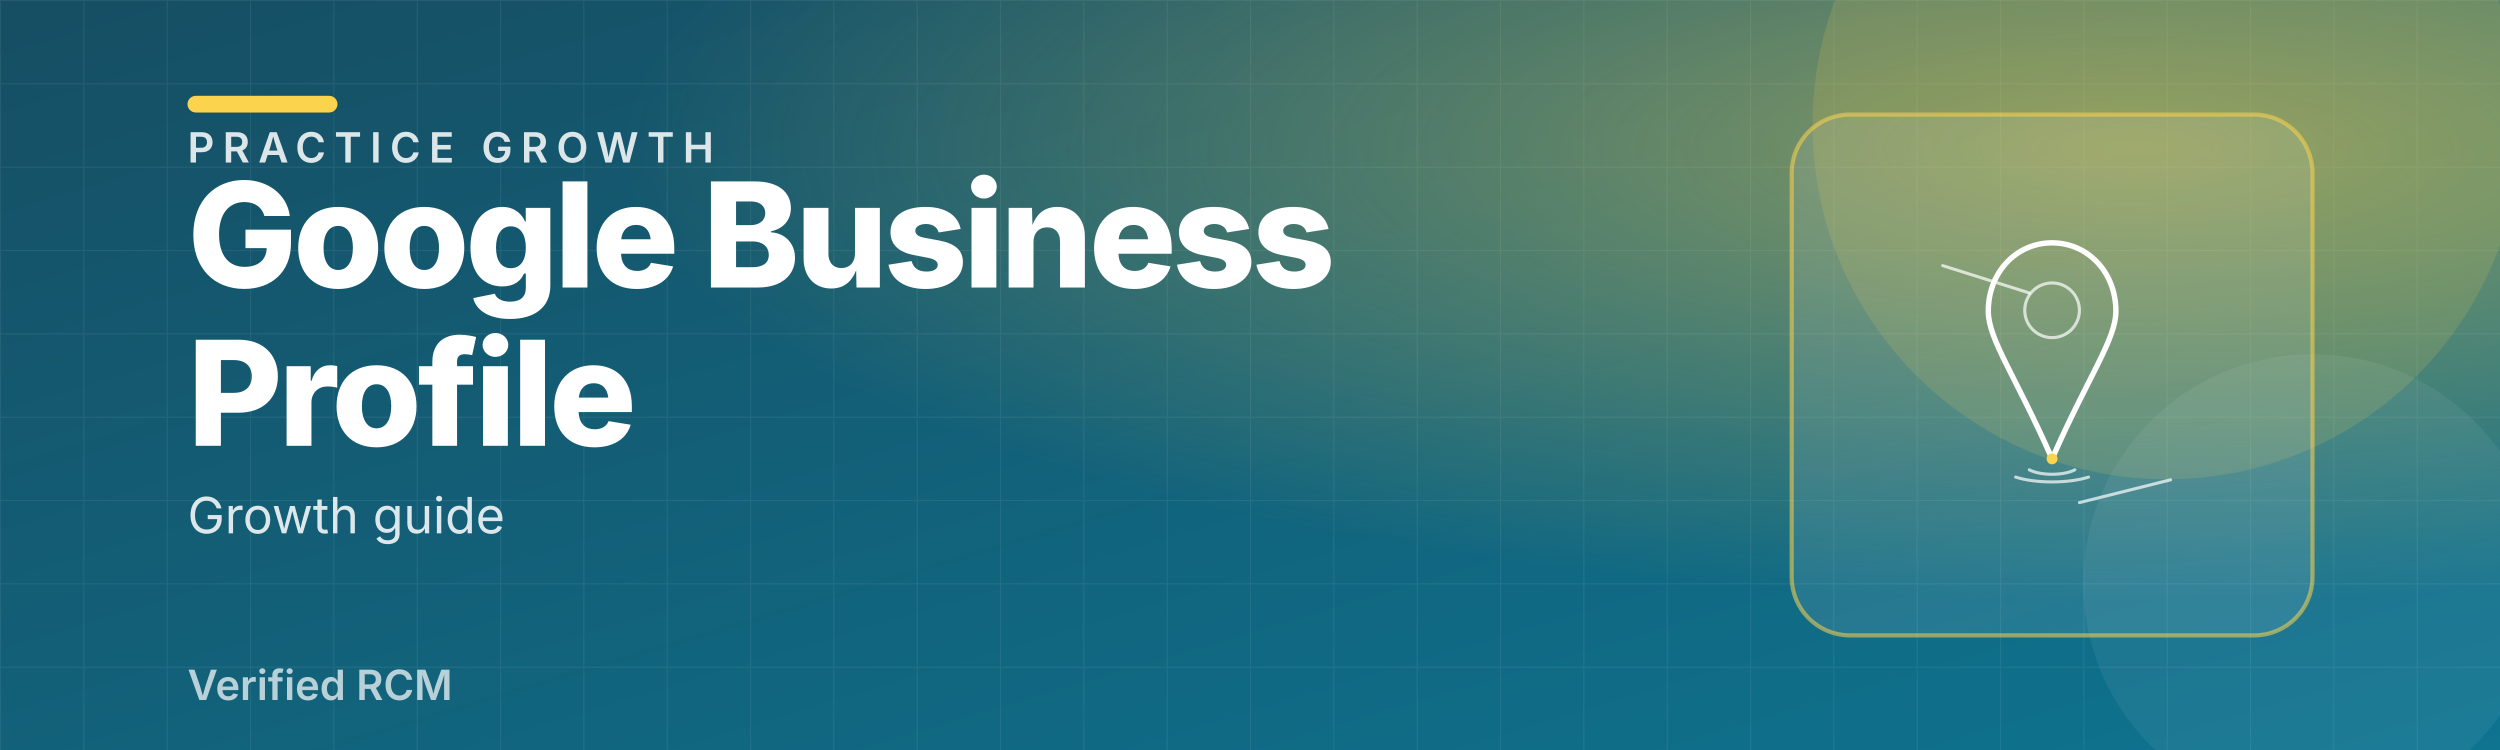
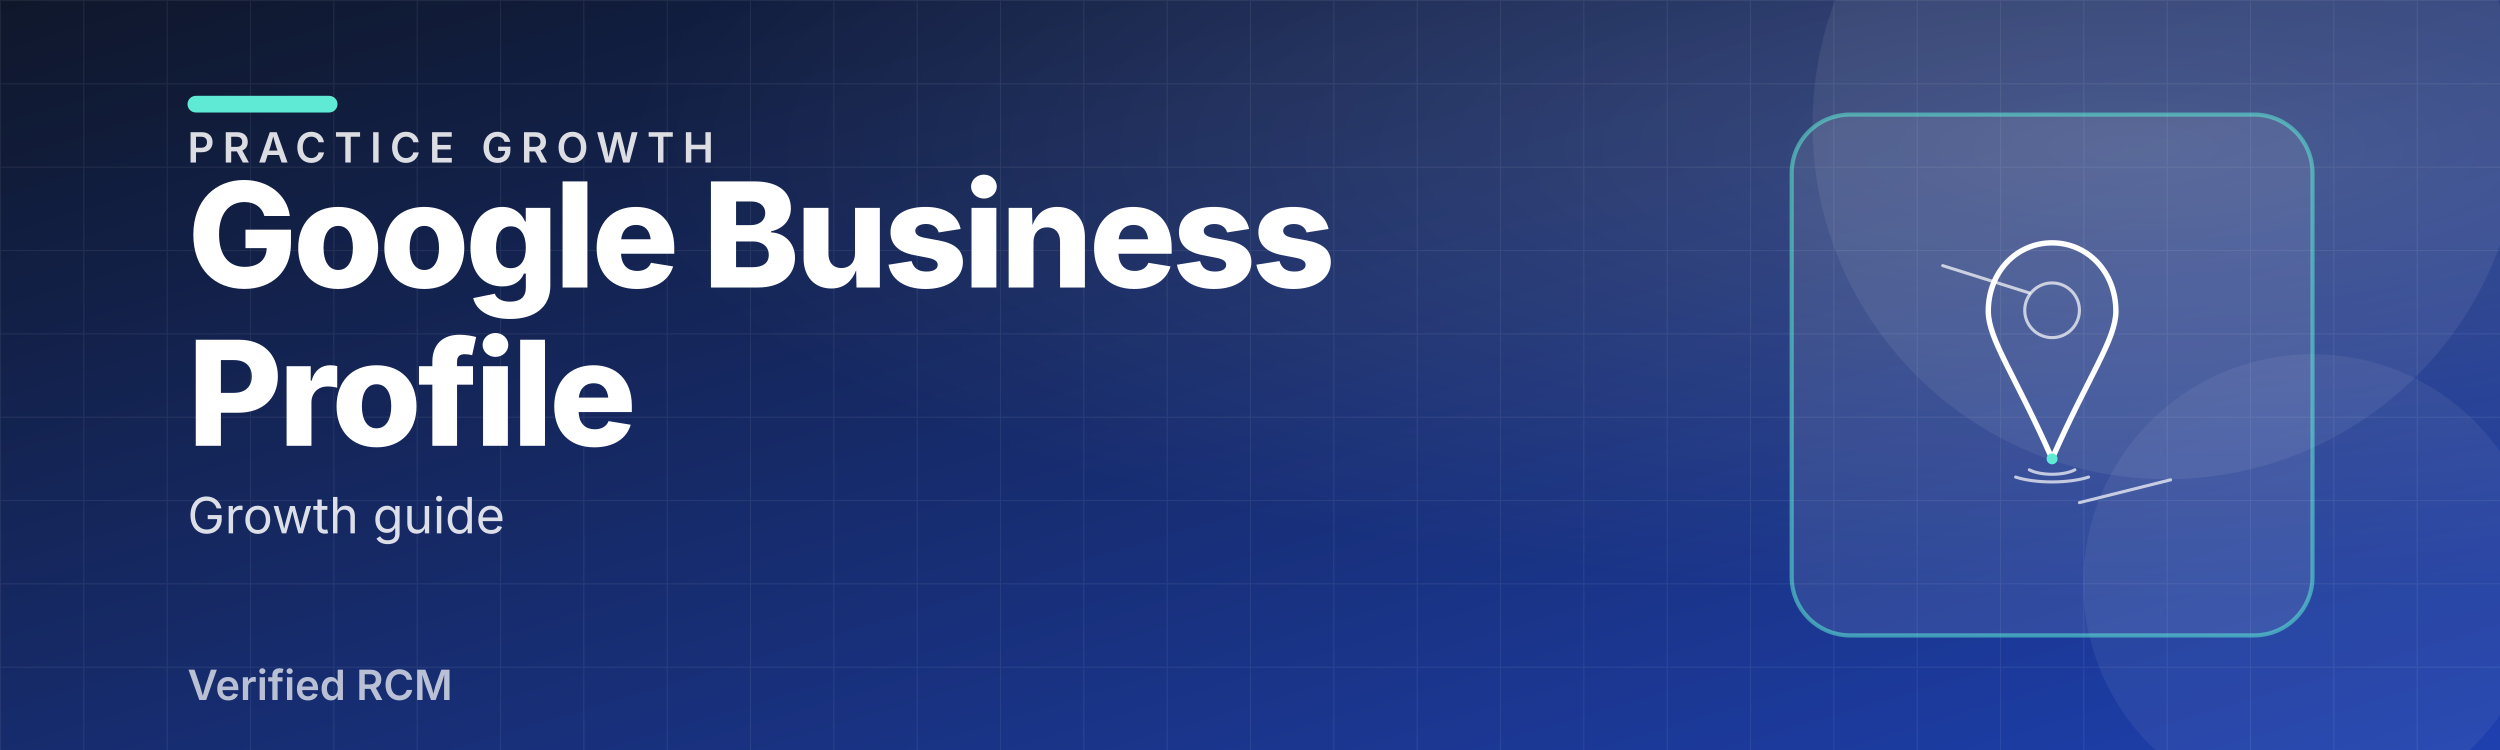
<svg xmlns="http://www.w3.org/2000/svg" width="1200" height="360" viewBox="0 0 1200 360" role="img" aria-label="Google Business Profile, Growth guide">
  <defs>
    <linearGradient id="bggooglebusinessprofile" x1="0" y1="0" x2="1" y2="1">
-       <stop offset="0" stop-color="#164e63" />
-       <stop offset="1" stop-color="#0e7490" />
+       <stop offset="0" stop-color="#0f172a" />
+       <stop offset="1" stop-color="#1e40af" />
    </linearGradient>
    <radialGradient id="glgooglebusinessprofile" cx="0.85" cy="0.2" r="0.6">
-       <stop offset="0" stop-color="#fcd34d" stop-opacity="0.5" />
-       <stop offset="1" stop-color="#fcd34d" stop-opacity="0" />
+       <stop offset="0" stop-color="#ffffff" stop-opacity="0.16" />
+       <stop offset="1" stop-color="#ffffff" stop-opacity="0" />
    </radialGradient>
    <pattern id="grgooglebusinessprofile" width="40" height="40" patternUnits="userSpaceOnUse">
      <path d="M40 0H0V40" fill="none" stroke="#ffffff" stroke-opacity="0.07" stroke-width="1" />
    </pattern>
    <clipPath id="cpgooglebusinessprofile">
      <rect x="860" y="55" width="250" height="250" rx="28" />
    </clipPath>
  </defs>
  <rect width="1200" height="360" fill="url(#bggooglebusinessprofile)" />
  <rect width="1200" height="360" fill="url(#grgooglebusinessprofile)" />
  <rect width="1200" height="360" fill="url(#glgooglebusinessprofile)" />
-   <circle cx="1040" cy="60" r="170" fill="#fcd34d" fill-opacity="0.14" />
+   <circle cx="1040" cy="60" r="170" fill="#ffffff" fill-opacity="0.07" />
  <circle cx="1110" cy="280" r="110" fill="#ffffff" fill-opacity="0.06" />
-   <rect x="860" y="55" width="250" height="250" rx="28" fill="#ffffff" fill-opacity="0.09" stroke="#fcd34d" stroke-opacity="0.55" stroke-width="2" />
+   <rect x="860" y="55" width="250" height="250" rx="28" fill="#ffffff" fill-opacity="0.09" stroke="#5eead4" stroke-opacity="0.55" stroke-width="2" />
  <g clip-path="url(#cpgooglebusinessprofile)">
    <g transform="translate(880 75) scale(0.4375)">
      <path d="M120,120 L215,150" stroke="#ffffff" stroke-opacity=".7" stroke-width="3.40" stroke-linecap="round" stroke-linejoin="round" fill="none" />
      <path d="M270,380 L370,355" stroke="#ffffff" stroke-opacity=".7" stroke-width="3.40" stroke-linecap="round" stroke-linejoin="round" fill="none" />
      <path d="M200,352 A55,17 0 0,0 280,352" stroke="#ffffff" stroke-opacity=".7" stroke-width="3.40" stroke-linecap="round" stroke-linejoin="round" fill="none" />
      <path d="M215,344 A30,11 0 0,0 265,344" stroke="#ffffff" stroke-opacity=".7" stroke-width="3.40" stroke-linecap="round" stroke-linejoin="round" fill="none" />
      <path d="M170,170 C170,127 201,95 240,95 C279,95 310,127 310,170 C310,201 280,241 240,332 C200,241 170,201 170,170 Z" stroke="#ffffff" stroke-width="5.95" stroke-linecap="round" stroke-linejoin="round" fill="none" />
      <circle cx="240" cy="169" r="30" stroke="#ffffff" stroke-opacity=".7" stroke-width="3.40" fill="none" />
-       <circle cx="240" cy="332" r="6" fill="#fcd34d" />
+       <circle cx="240" cy="332" r="6" fill="#5eead4" />
    </g>
  </g>
-   <rect x="90" y="46" width="72" height="8" rx="4" fill="#fcd34d" />
+   <rect x="90" y="46" width="72" height="8" rx="4" fill="#5eead4" />
  <text x="90" y="78" font-family="Inter, 'Segoe UI', Helvetica, Arial, sans-serif" font-size="20" font-weight="600" fill="#ffffff" fill-opacity="0.85" letter-spacing="4">PRACTICE GROWTH</text>
  <text x="90" y="138" font-family="Inter, 'Segoe UI', Helvetica, Arial, sans-serif" font-size="70" font-weight="800" fill="#ffffff" letter-spacing="-2">Google Business</text>
  <text x="90" y="214" font-family="Inter, 'Segoe UI', Helvetica, Arial, sans-serif" font-size="70" font-weight="800" fill="#ffffff" letter-spacing="-2">Profile</text>
  <text x="90" y="256" font-family="Inter, 'Segoe UI', Helvetica, Arial, sans-serif" font-size="24" fill="#ffffff" fill-opacity="0.85">Growth guide</text>
  <text x="90" y="336" font-family="Inter, 'Segoe UI', Helvetica, Arial, sans-serif" font-size="20" font-weight="600" fill="#ffffff" fill-opacity="0.7">Verified RCM</text>
</svg>
